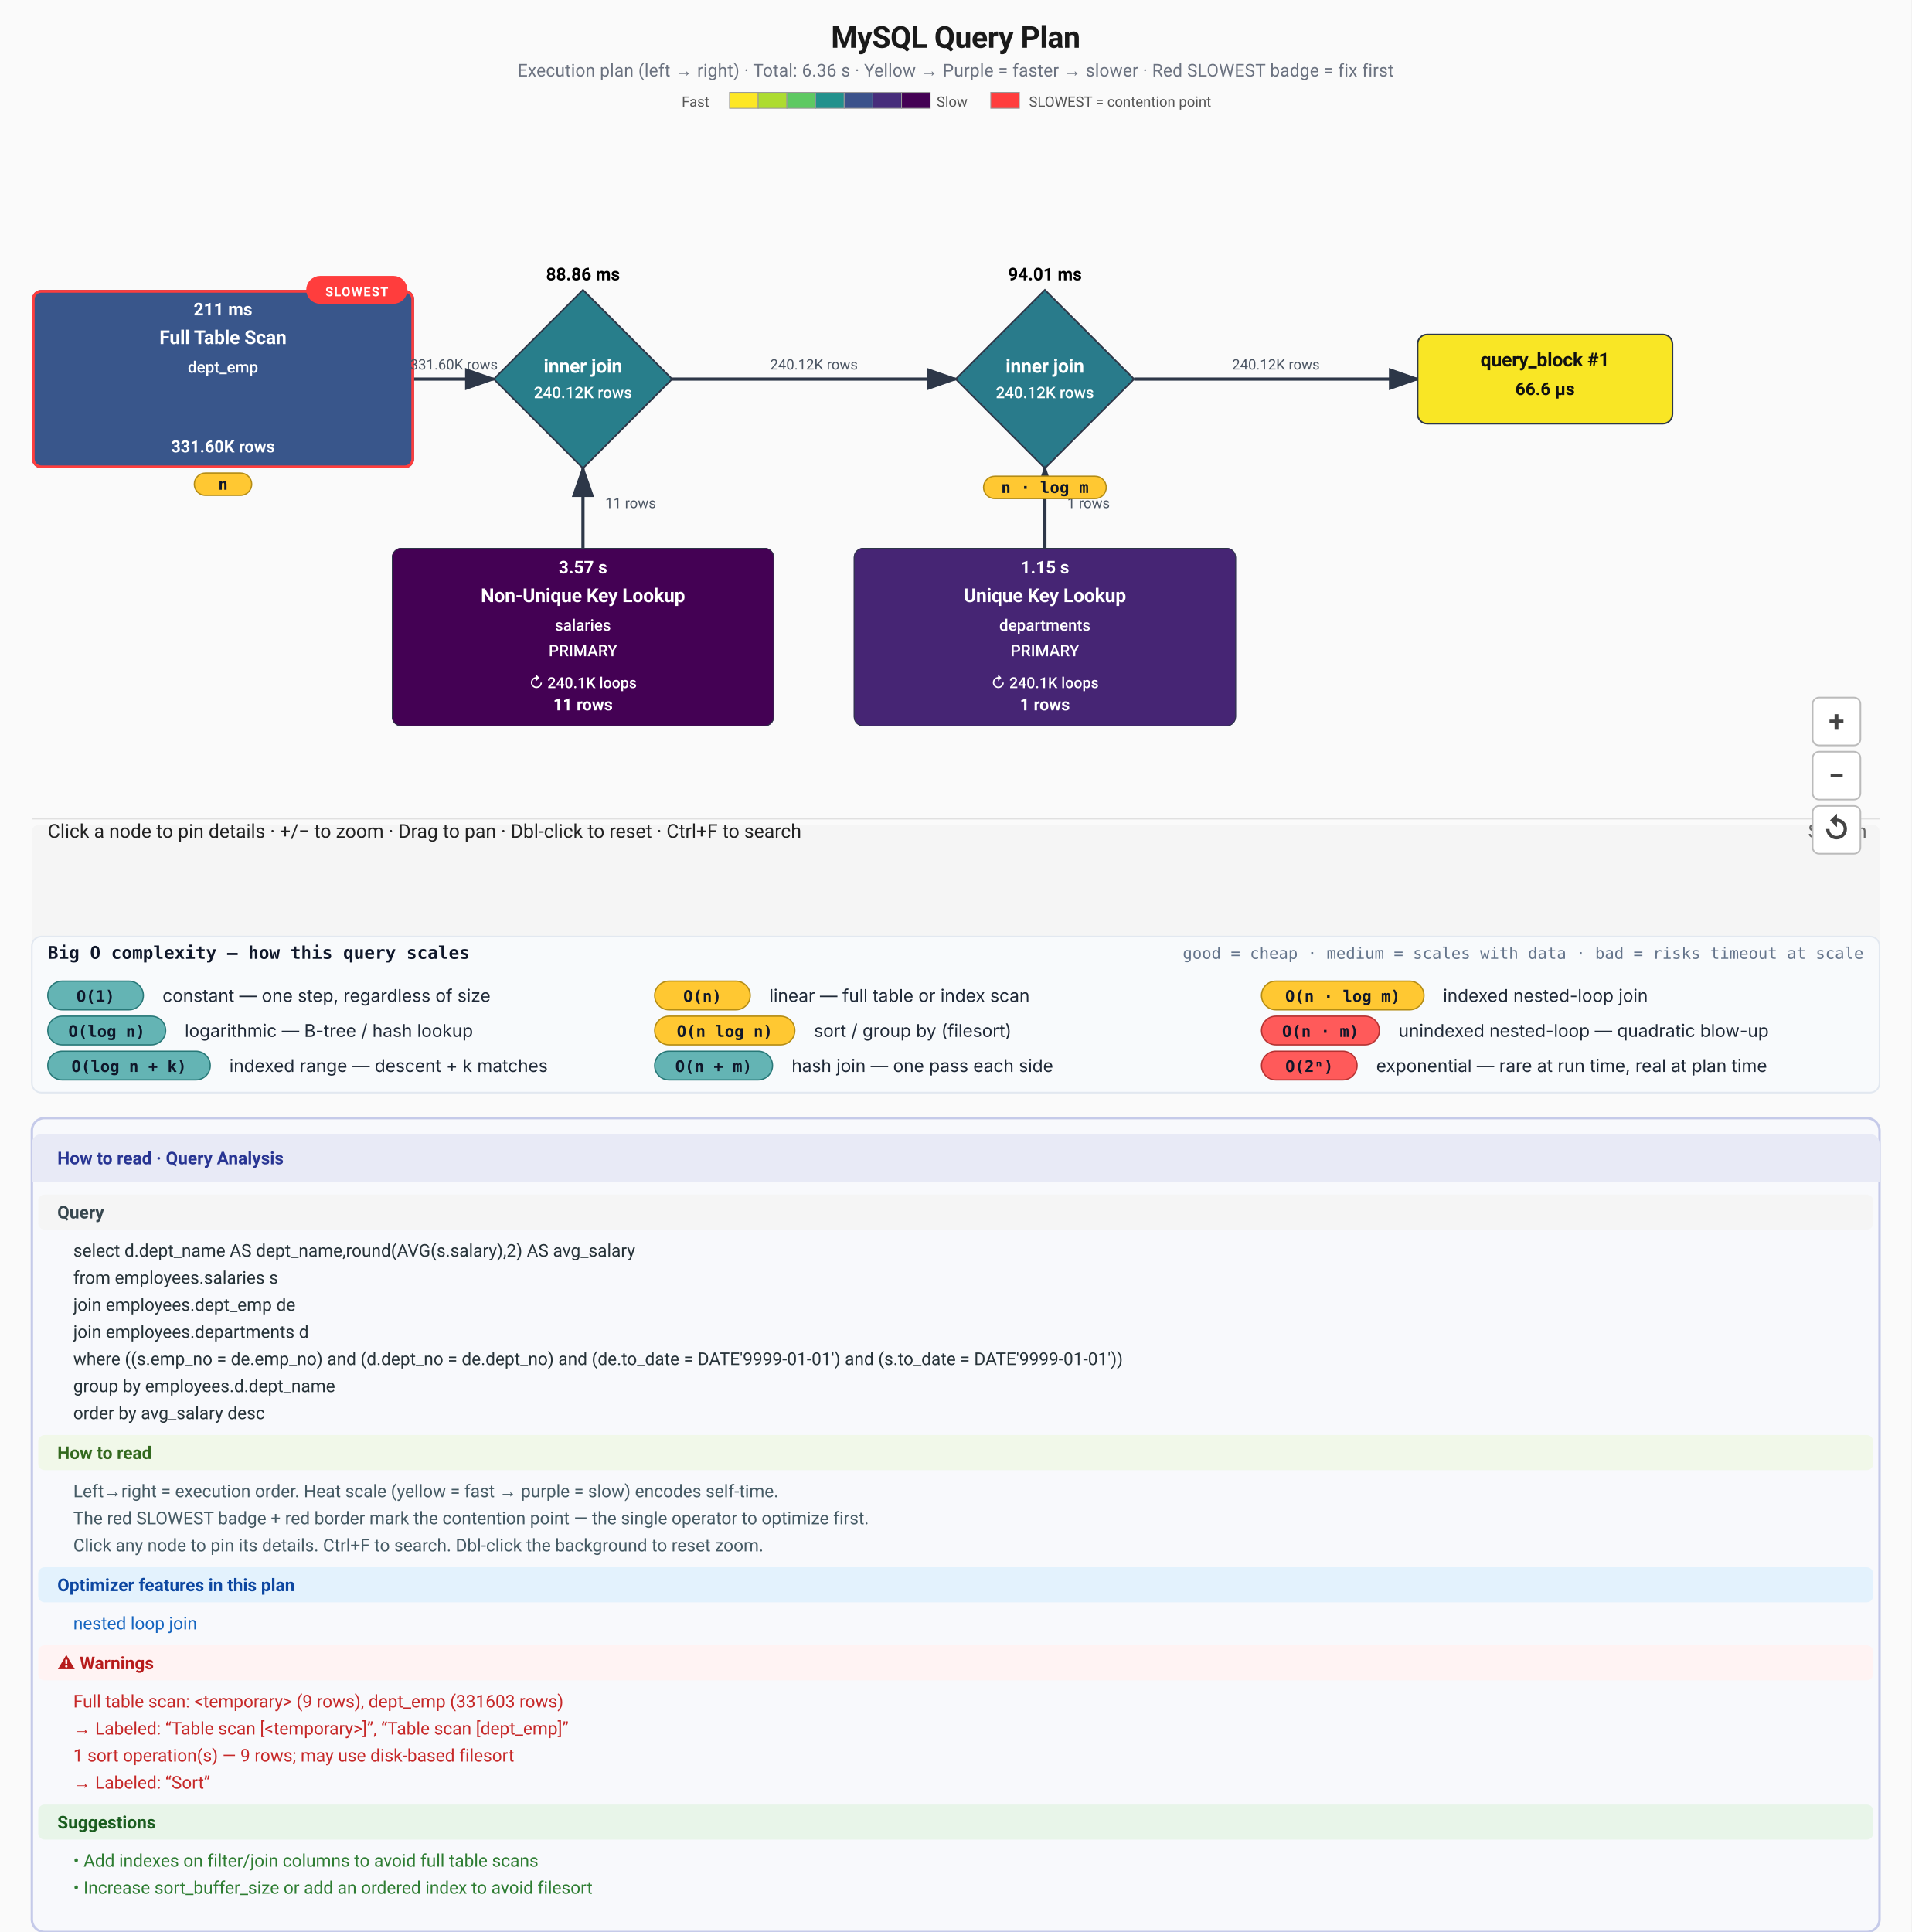
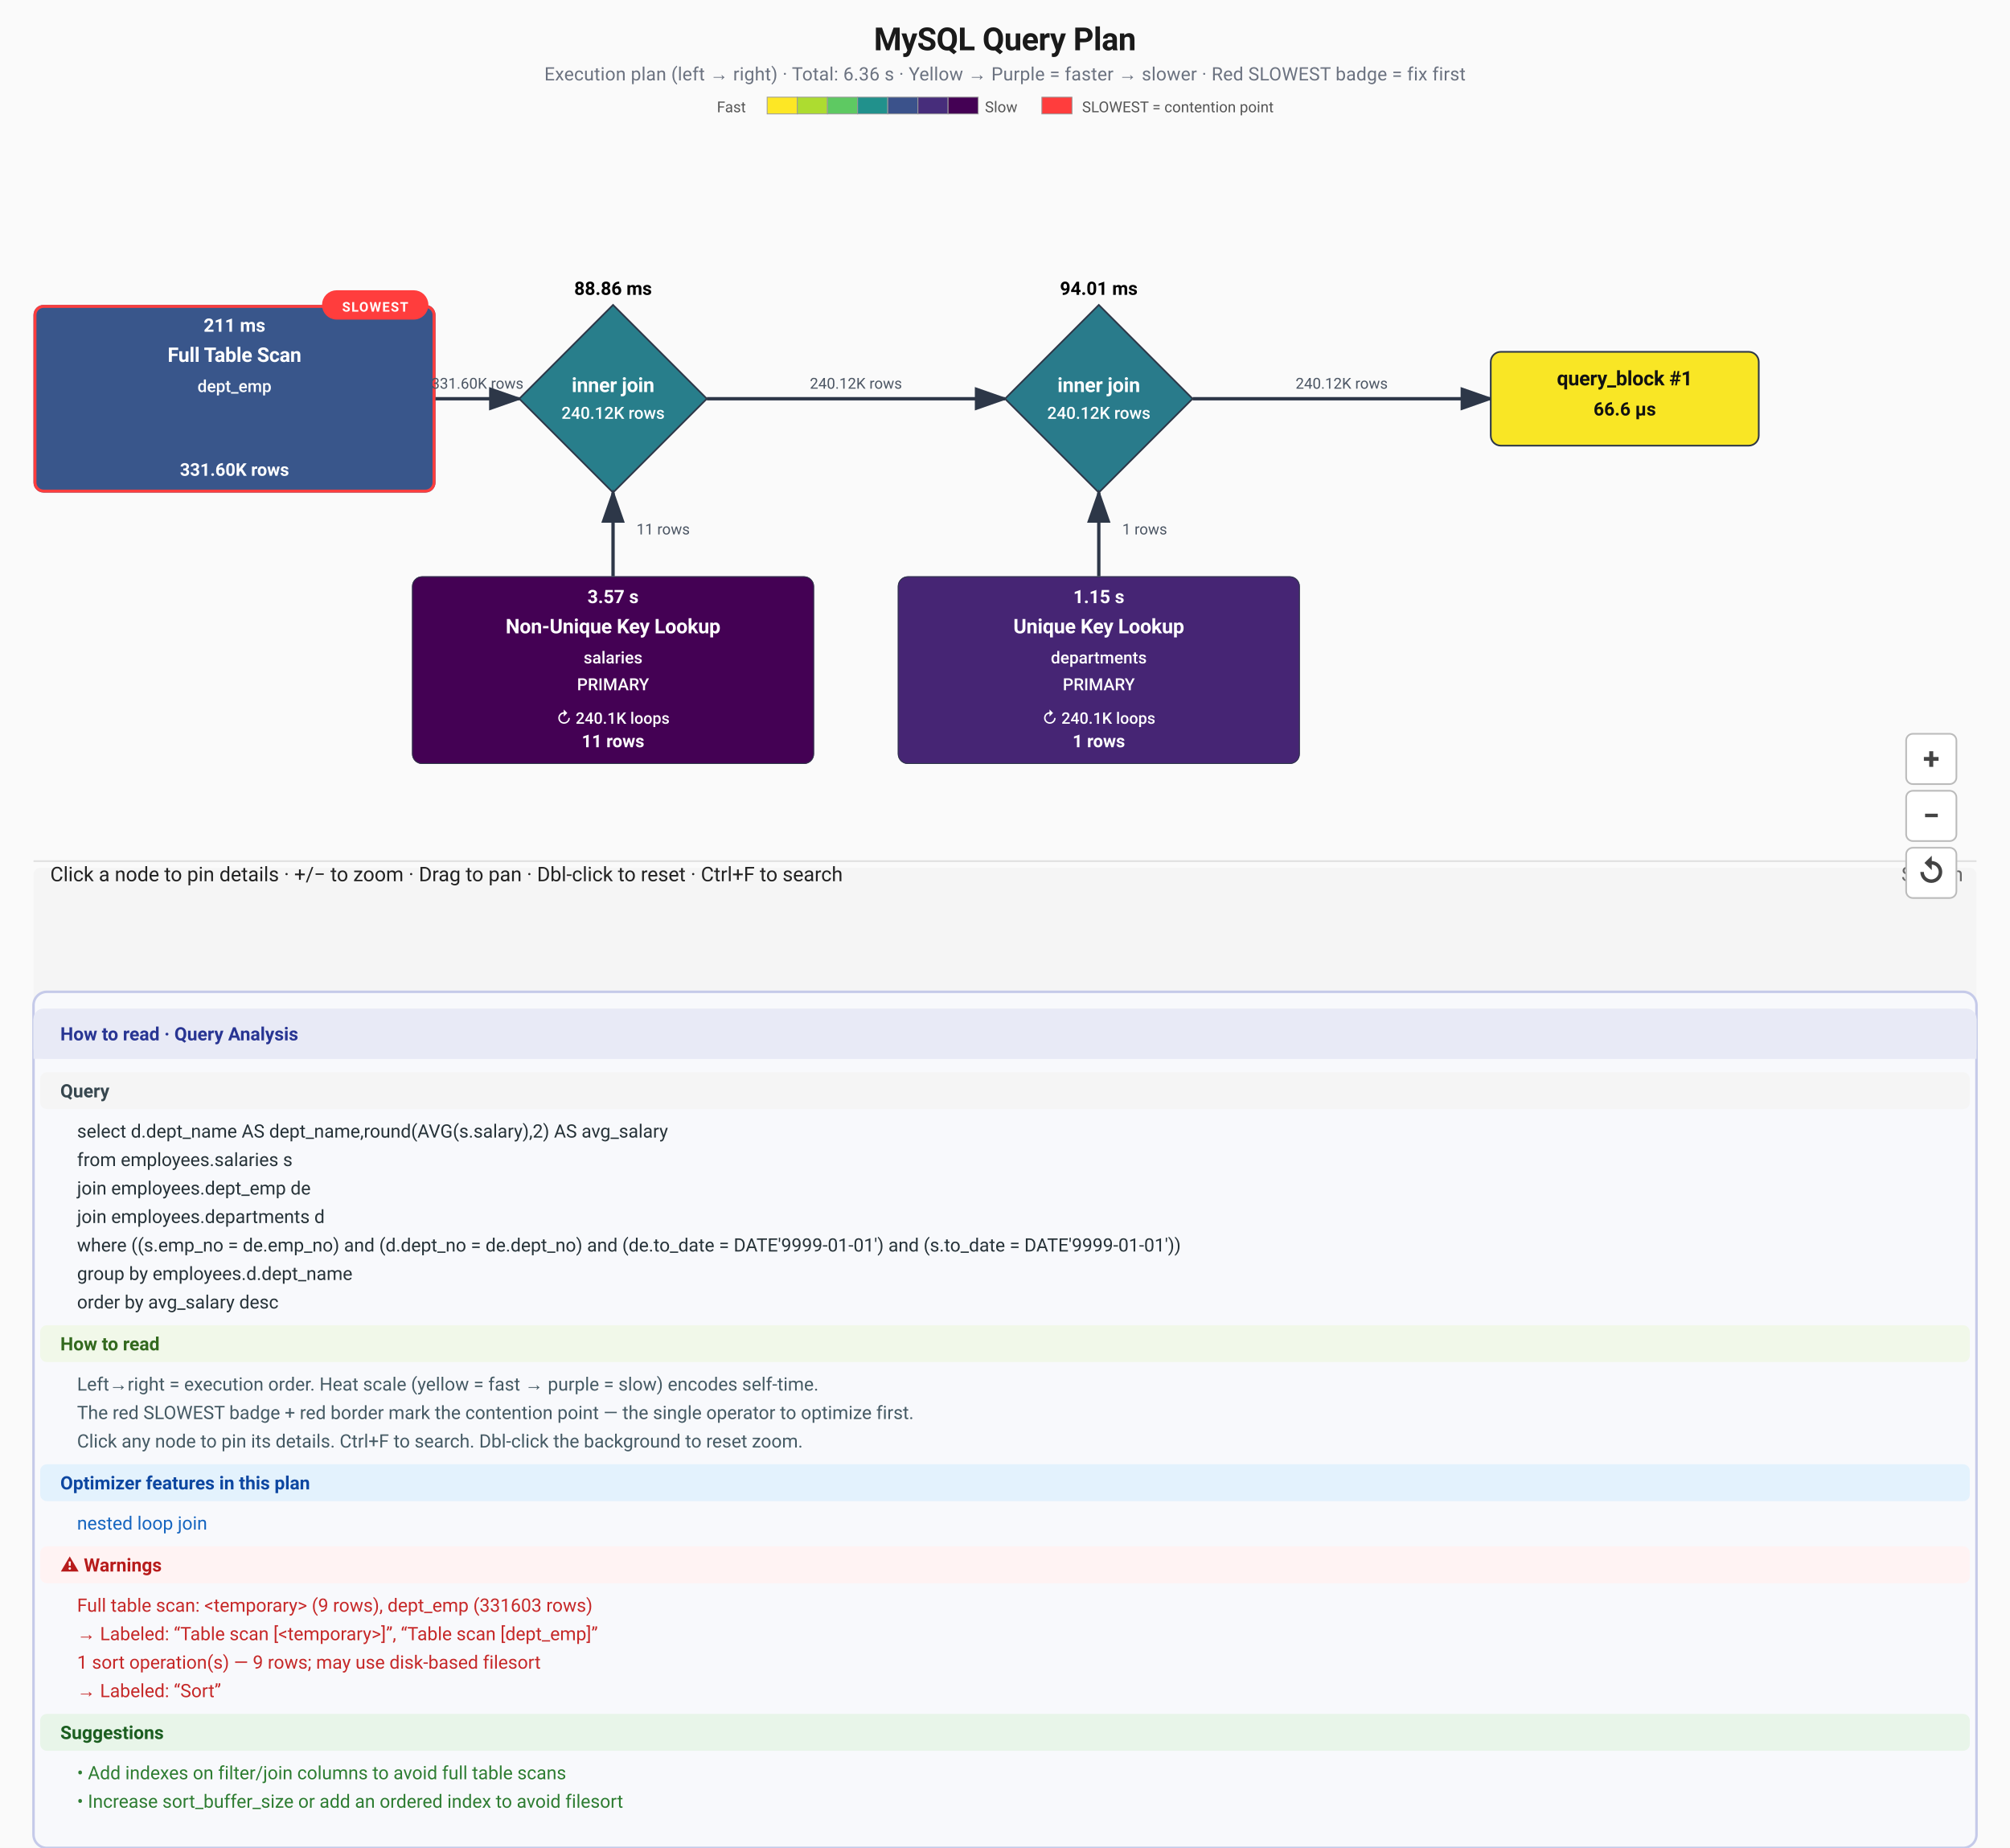
- <svg xmlns="http://www.w3.org/2000/svg" version="1.1" width="1200" height="1213" viewBox="0 0 1200 1213" style="max-width: 100%; height: auto;">
+ <svg xmlns="http://www.w3.org/2000/svg" version="1.1" width="1200" height="1103" viewBox="0 0 1200 1103" style="max-width: 100%; height: auto;">
  <defs>
    <marker id="arrowhead" markerWidth="10" markerHeight="7" refX="9" refY="3.5" orient="auto">
      <polygon points="0 0, 10 3.5, 0 7" fill="#2d3748" />
    </marker>
    <clipPath id="diagram-clip">
      <rect x="0" y="0" width="1200" height="584" />
    </clipPath>
  </defs>
  <style>
  text { font-family: -apple-system, BlinkMacSystemFont, "Segoe UI", Roboto, "Helvetica Neue", Arial, sans-serif; font-size: 11px; -webkit-font-smoothing: antialiased; }
  .title { font-size: 19px; font-weight: 650; letter-spacing: -0.2px; fill: #1a1a1a; }
  .subtitle { font-size: 11px; fill: #6b7280; letter-spacing: 0.1px; }
  .cost { font-size: 11px; font-weight: 600; }
  .node-label { font-weight: 700; font-size: 12px; letter-spacing: -0.1px; }
  .node-sublabel { font-size: 10px; font-weight: 500; }
  .row-count { font-size: 10.5px; font-weight: 600; }
  .arrow-label { font-size: 9px; fill: #4b5563; }
  .legend-label { font-size: 9px; fill: #555; }
  .diagram-node { cursor: pointer; }
  .diagram-node:hover rect, .diagram-node:hover polygon { stroke-width: 2.5; }
  .badge-covering { font-size: 8px; fill: #1b5e20; font-weight: bold; }
-   .complexity-chip { pointer-events: none; }
-   .complexity-chip-text { font-size: 10px; font-weight: 700; fill: #0f172a; letter-spacing: 0.1px; font-family: ui-monospace, SFMono-Regular, Menlo, Monaco, Consolas, monospace; }
  .loops-line { font-size: 9.5px; font-weight: 500; }
  .details-line { font-size: 12px; fill: #222; user-select: text; -webkit-user-select: text; cursor: text; }
  .details-line.dim { fill: #999; }
  #search { font-size: 12px; fill: #666; cursor: pointer; }
  #search:hover { fill: #000; }
  .diagram-node.dim { opacity: 0.25; }
  .diagram-node.hotspot rect, .diagram-node.hotspot polygon { stroke: #ff3d3d; stroke-width: 3.5; }
  .diagram-node.pinned rect, .diagram-node.pinned polygon { stroke: #e600e6 !important; stroke-width: 3; }
  .hotspot-badge rect { fill: #ff3d3d; }
  .hotspot-badge text { fill: #fff; font-size: 8px; font-weight: 700; letter-spacing: 0.6px; }
  .zoom-controls { cursor: pointer; }
  .zoom-btn rect { fill: #fff; stroke: #bbb; stroke-width: 1; rx: 4; }
  .zoom-btn:hover rect { fill: #f0f0f0; stroke: #888; }
  .zoom-btn text { font-size: 18px; font-weight: bold; fill: #444; user-select: none; pointer-events: none; }
  .zoom-btn:hover text { fill: #111; }
</style>
  <rect width="100%" height="100%" fill="#fafafa" />
  <text x="600.0" y="30" text-anchor="middle" class="title">MySQL Query Plan</text>
  <text x="600.0" y="48" text-anchor="middle" class="subtitle">Execution plan (left → right)  ·  Total: 6.36 s  ·  Yellow → Purple = faster → slower  ·  Red SLOWEST badge = fix first</text>
  <g id="diagram-legend">
    <text x="428.0" y="67" class="legend-label">Fast</text>
    <rect x="458.0" y="58" width="18" height="10" fill="#fde725" stroke="#999" stroke-width="0.5" />
    <rect x="476.0" y="58" width="18" height="10" fill="#addc30" stroke="#999" stroke-width="0.5" />
    <rect x="494.0" y="58" width="18" height="10" fill="#5ec962" stroke="#999" stroke-width="0.5" />
    <rect x="512.0" y="58" width="18" height="10" fill="#21918c" stroke="#999" stroke-width="0.5" />
    <rect x="530.0" y="58" width="18" height="10" fill="#3b528b" stroke="#999" stroke-width="0.5" />
    <rect x="548.0" y="58" width="18" height="10" fill="#472d7b" stroke="#999" stroke-width="0.5" />
    <rect x="566.0" y="58" width="18" height="10" fill="#440154" stroke="#999" stroke-width="0.5" />
    <text x="588.0" y="67" class="legend-label">Slow</text>
    <rect x="622.0" y="58" width="18" height="10" fill="#ff3d3d" stroke="#999" stroke-width="0.5" />
    <text x="646.0" y="67" class="legend-label">SLOWEST = contention point</text>
  </g>
  <line x1="20" y1="514" x2="1180" y2="514" stroke="#e0e0e0" stroke-width="1" />
  <rect x="20" y="518" width="1160" height="112" fill="#f5f5f5" rx="4" />
  <text id="search" x="1172" y="526" text-anchor="end">Search</text>
  <text id="details-l0" x="30" y="526" text-anchor="start" class="details-line">Click a node to pin details  ·  +/− to zoom  ·  Drag to pan  ·  Dbl-click to reset  ·  Ctrl+F to search</text>
  <text id="details-l1" x="30" y="542" text-anchor="start" class="details-line" />
  <text id="details-l2" x="30" y="558" text-anchor="start" class="details-line" />
  <text id="details-l3" x="30" y="574" text-anchor="start" class="details-line" />
  <text id="details-l4" x="30" y="590" text-anchor="start" class="details-line" />
  <text id="details-l5" x="30" y="606" text-anchor="start" class="details-line" />
  <g id="diagram-content" clip-path="url(#diagram-clip)">
-     <g class="diagram-node hotspot" data-info="Table scan on de  ·  Total: 211 ms  ·  Cost: 33298.55  ·  Rows: 331.60K  ·  Loops: 1  ·  Table: dept_emp  ·  Est.rows: 331143  ·  Complexity: O(n)  ·  Full table scan: the storage engine returns every row; cost scales with the table size.  ·  ⚠ In Query Analysis: Full table scan: &lt;temporary&gt; (9 rows), dept_emp (331603 rows)" data-analysis-msg="Full table scan: &lt;temporary&gt; (9 rows), dept_emp (331603 rows)" data-teach-index="5">
+     <g class="diagram-node hotspot" data-info="Table scan on de  ·  Total: 211 ms  ·  Cost: 33298.55  ·  Rows: 331.60K  ·  Loops: 1  ·  Table: dept_emp  ·  Est.rows: 331143  ·  ⚠ In Query Analysis: Full table scan: &lt;temporary&gt; (9 rows), dept_emp (331603 rows)" data-analysis-msg="Full table scan: &lt;temporary&gt; (9 rows), dept_emp (331603 rows)" data-teach-index="5">
      <defs>
        <clipPath id="clipbox-0">
          <rect x="20" y="182" width="240" height="112" rx="6" ry="6" />
        </clipPath>
      </defs>
      <g clip-path="url(#clipbox-0)">
        <rect x="20" y="182" width="240" height="112" fill="#39568b" stroke="#2d3748" stroke-width="1" rx="6" ry="6" />
        <text x="140.0" y="198" text-anchor="middle" class="cost" fill="#ffffff">211 ms</text>
        <text x="140.0" y="216" text-anchor="middle" class="node-label" fill="#ffffff">Full Table Scan</text>
        <text x="140.0" y="234" text-anchor="middle" class="node-sublabel" fill="#ffffff">dept_emp</text>
        <text x="140.0" y="284" text-anchor="middle" class="row-count" fill="#ffffff">331.60K rows</text>
      </g>
      <g class="hotspot-badge">
        <rect x="194" y="175.0" width="60" height="14" rx="7" ry="7" />
        <text x="224.0" y="186.0" text-anchor="middle">SLOWEST</text>
      </g>
    </g>
    <line x1="260" y1="238.0" x2="310" y2="238.0" stroke="#2d3748" stroke-width="2" marker-end="url(#arrowhead)" />
    <text x="285.0" y="232.0" text-anchor="middle" class="arrow-label">331.60K rows</text>
    <g class="diagram-node" data-info="Nested loop inner join  ·  Total: 4.38 s  ·  Self: 88.86 ms  ·  Cost: 49571.30  ·  Rows: 240.12K  ·  Loops: 1  ·  Est.rows: 3311" data-teach-index="3">
      <text x="366" y="176.0" text-anchor="middle" class="cost">88.86 ms</text>
      <polygon points="366,182.0 422,238.0 366,294.0 310,238.0" fill="#287e8b" stroke="#2d3748" stroke-width="1" />
      <text x="366" y="234.0" text-anchor="middle" class="node-label" fill="#ffffff">inner join</text>
      <text x="366" y="250.0" text-anchor="middle" class="node-sublabel" fill="#ffffff">240.12K rows</text>
    </g>
-     <g class="diagram-node" data-info="Ran 240.1K times (e.g. inner side of nested loop).  ·  —  ·  Index lookup on s using PRIMARY (emp_no=de.emp_no)  ·  Total: 3.57 s  ·  Cost: 0.39  ·  Rows: 11  ·  Loops: 240124  ·  Table: salaries  ·  Index: PRIMARY  ·  Est.rows: 1  ·  Covering: no  ·  Complexity: O(log n + k)  ·  Index lookup (ref): one B+tree descent then a sequential walk over k matching index entries. k = matching rows for th…" data-teach-index="7">
+     <g class="diagram-node" data-info="Ran 240.1K times (e.g. inner side of nested loop).  ·  —  ·  Index lookup on s using PRIMARY (emp_no=de.emp_no)  ·  Total: 3.57 s  ·  Cost: 0.39  ·  Rows: 11  ·  Loops: 240124  ·  Table: salaries  ·  Index: PRIMARY  ·  Est.rows: 1  ·  Covering: no" data-teach-index="7">
      <defs>
        <clipPath id="clipbox-1">
          <rect x="246.0" y="344" width="240" height="112" rx="6" ry="6" />
        </clipPath>
      </defs>
      <g clip-path="url(#clipbox-1)">
        <rect x="246.0" y="344" width="240" height="112" fill="#440154" stroke="#2d3748" stroke-width="1" rx="6" ry="6" />
        <text x="366.0" y="360" text-anchor="middle" class="cost" fill="#ffffff">3.57 s</text>
        <text x="366.0" y="378" text-anchor="middle" class="node-label" fill="#ffffff">Non-Unique Key Lookup</text>
        <text x="366.0" y="396" text-anchor="middle" class="node-sublabel" fill="#ffffff">salaries</text>
        <text x="366.0" y="412" text-anchor="middle" class="node-sublabel" fill="#ffffff">PRIMARY</text>
        <text x="366.0" y="432" text-anchor="middle" class="loops-line" fill="#ffffff">↻ 240.1K loops</text>
        <text x="366.0" y="446" text-anchor="middle" class="row-count" fill="#ffffff">11 rows</text>
      </g>
    </g>
    <line x1="366" y1="344" x2="366" y2="294.0" stroke="#2d3748" stroke-width="2" marker-end="url(#arrowhead)" />
    <text x="380" y="319.0" text-anchor="start" class="arrow-label">11 rows</text>
    <line x1="422" y1="238.0" x2="600" y2="238.0" stroke="#2d3748" stroke-width="2" marker-end="url(#arrowhead)" />
    <text x="511.0" y="232.0" text-anchor="middle" class="arrow-label">240.12K rows</text>
-     <g class="diagram-node" data-info="Nested loop inner join  ·  Total: 5.62 s  ·  Self: 94.01 ms  ·  Cost: 53213.88  ·  Rows: 240.12K  ·  Loops: 1  ·  Est.rows: 3311  ·  Complexity: O(n · log m)  ·  Indexed nested loop: each outer row probes the inner table via an index descent." data-teach-index="3">
+     <g class="diagram-node" data-info="Nested loop inner join  ·  Total: 5.62 s  ·  Self: 94.01 ms  ·  Cost: 53213.88  ·  Rows: 240.12K  ·  Loops: 1  ·  Est.rows: 3311" data-teach-index="3">
      <text x="656" y="176.0" text-anchor="middle" class="cost">94.01 ms</text>
      <polygon points="656,182.0 712,238.0 656,294.0 600,238.0" fill="#297b8b" stroke="#2d3748" stroke-width="1" />
      <text x="656" y="234.0" text-anchor="middle" class="node-label" fill="#ffffff">inner join</text>
      <text x="656" y="250.0" text-anchor="middle" class="node-sublabel" fill="#ffffff">240.12K rows</text>
    </g>
-     <g class="diagram-node" data-info="Ran 240.1K times (e.g. inner side of nested loop).  ·  —  ·  Single-row index lookup on d using PRIMARY (dept_no=de.dept_no)  ·  Total: 1.15 s  ·  Cost: 1.00  ·  Rows: 1  ·  Loops: 240124  ·  Table: departments  ·  Index: PRIMARY  ·  Est.rows: 1  ·  Covering: no  ·  Complexity: O(log n)  ·  Unique-key lookup (eq_ref): one B+tree descent into the inner table per outer row — as fast as MySQL can get." data-teach-index="8">
+     <g class="diagram-node" data-info="Ran 240.1K times (e.g. inner side of nested loop).  ·  —  ·  Single-row index lookup on d using PRIMARY (dept_no=de.dept_no)  ·  Total: 1.15 s  ·  Cost: 1.00  ·  Rows: 1  ·  Loops: 240124  ·  Table: departments  ·  Index: PRIMARY  ·  Est.rows: 1  ·  Covering: no" data-teach-index="8">
      <defs>
        <clipPath id="clipbox-2">
          <rect x="536.0" y="344" width="240" height="112" rx="6" ry="6" />
        </clipPath>
      </defs>
      <g clip-path="url(#clipbox-2)">
        <rect x="536.0" y="344" width="240" height="112" fill="#462574" stroke="#2d3748" stroke-width="1" rx="6" ry="6" />
        <text x="656.0" y="360" text-anchor="middle" class="cost" fill="#ffffff">1.15 s</text>
        <text x="656.0" y="378" text-anchor="middle" class="node-label" fill="#ffffff">Unique Key Lookup</text>
        <text x="656.0" y="396" text-anchor="middle" class="node-sublabel" fill="#ffffff">departments</text>
        <text x="656.0" y="412" text-anchor="middle" class="node-sublabel" fill="#ffffff">PRIMARY</text>
        <text x="656.0" y="432" text-anchor="middle" class="loops-line" fill="#ffffff">↻ 240.1K loops</text>
        <text x="656.0" y="446" text-anchor="middle" class="row-count" fill="#ffffff">1 rows</text>
      </g>
    </g>
    <line x1="656" y1="344" x2="656" y2="294.0" stroke="#2d3748" stroke-width="2" marker-end="url(#arrowhead)" />
    <text x="670" y="319.0" text-anchor="start" class="arrow-label">1 rows</text>
    <line x1="712" y1="238.0" x2="890" y2="238.0" stroke="#2d3748" stroke-width="2" marker-end="url(#arrowhead)" />
    <text x="801.0" y="232.0" text-anchor="middle" class="arrow-label">240.12K rows</text>
    <g class="diagram-node" data-info="Total: 6.36 s">
      <rect x="890" y="210.0" width="160" height="56" fill="#f9e625" stroke="#2d3748" stroke-width="1" rx="6" />
      <text x="970.0" y="230.0" text-anchor="middle" class="node-label" fill="#111111">query_block #1</text>
      <text x="970.0" y="248.0" text-anchor="middle" class="cost" fill="#111111">66.6 µs</text>
    </g>
-     <g class="complexity-chips-layer" pointer-events="none">
-       <g class="complexity-chip" data-big-o="O(n)">
-         <rect x="122.0" y="297.0" width="36" height="14" rx="7" ry="7" fill="rgb(255,200,50)" stroke="rgb(180,140,20)" stroke-width="0.8" />
-         <text x="140.0" y="307.5" text-anchor="middle" class="complexity-chip-text">n</text>
-       </g>
-       <g class="complexity-chip" data-big-o="O(n · log m)">
-         <rect x="617.5" y="299.0" width="77" height="14" rx="7" ry="7" fill="rgb(255,200,50)" stroke="rgb(180,140,20)" stroke-width="0.8" />
-         <text x="656.0" y="309.5" text-anchor="middle" class="complexity-chip-text">n · log m</text>
-       </g>
-     </g>
  </g>
  <g class="zoom-controls">
    <g class="zoom-btn" id="zoom-in">
      <rect x="1138" y="438" width="30" height="30" />
      <text x="1153.0" y="459.0" text-anchor="middle">+</text>
    </g>
    <g class="zoom-btn" id="zoom-out">
      <rect x="1138" y="472" width="30" height="30" />
      <text x="1153.0" y="493.0" text-anchor="middle">−</text>
    </g>
    <g class="zoom-btn" id="zoom-reset">
      <rect x="1138" y="506" width="30" height="30" />
      <text x="1153.0" y="527.0" text-anchor="middle">↺</text>
    </g>
  </g>
-   <g class="complexity-legend" aria-label="Big O complexity legend">
-     <rect x="20" y="588" width="1160" height="98" rx="6" ry="6" fill="#f8fafc" stroke="#e2e8f0" stroke-width="1" />
-     <text x="30" y="602" style="font: 600 11px ui-monospace, SFMono-Regular, Menlo, monospace; fill:#0f172a;">Big O complexity — how this query scales</text>
-     <text x="1170" y="602" text-anchor="end" style="font: 10px ui-monospace, Menlo, monospace; fill:#64748b;">good = cheap  ·  medium = scales with data  ·  bad = risks timeout at scale</text>
-     <rect x="30" y="616" width="60" height="18" rx="9" ry="9" fill="rgb(100,180,180)" stroke="rgb(40,120,120)" stroke-width="0.8" />
-     <text x="60.0" y="629" text-anchor="middle" style="font: 700 10px ui-monospace, Menlo, monospace; fill:#0f172a;">O(1)</text>
-     <text x="102" y="629" style="font: 11px ui-sans-serif, -apple-system, BlinkMacSystemFont, 'Segoe UI', sans-serif; fill:#1f2937;">constant — one step, regardless of size</text>
-     <rect x="30" y="638" width="74" height="18" rx="9" ry="9" fill="rgb(100,180,180)" stroke="rgb(40,120,120)" stroke-width="0.8" />
-     <text x="67.0" y="651" text-anchor="middle" style="font: 700 10px ui-monospace, Menlo, monospace; fill:#0f172a;">O(log n)</text>
-     <text x="116" y="651" style="font: 11px ui-sans-serif, -apple-system, BlinkMacSystemFont, 'Segoe UI', sans-serif; fill:#1f2937;">logarithmic — B-tree / hash lookup</text>
-     <rect x="30" y="660" width="102" height="18" rx="9" ry="9" fill="rgb(100,180,180)" stroke="rgb(40,120,120)" stroke-width="0.8" />
-     <text x="81.0" y="673" text-anchor="middle" style="font: 700 10px ui-monospace, Menlo, monospace; fill:#0f172a;">O(log n + k)</text>
-     <text x="144" y="673" style="font: 11px ui-sans-serif, -apple-system, BlinkMacSystemFont, 'Segoe UI', sans-serif; fill:#1f2937;">indexed range — descent + k matches</text>
-     <rect x="411" y="616" width="60" height="18" rx="9" ry="9" fill="rgb(255,200,50)" stroke="rgb(180,140,20)" stroke-width="0.8" />
-     <text x="441.0" y="629" text-anchor="middle" style="font: 700 10px ui-monospace, Menlo, monospace; fill:#0f172a;">O(n)</text>
-     <text x="483" y="629" style="font: 11px ui-sans-serif, -apple-system, BlinkMacSystemFont, 'Segoe UI', sans-serif; fill:#1f2937;">linear — full table or index scan</text>
-     <rect x="411" y="638" width="88" height="18" rx="9" ry="9" fill="rgb(255,200,50)" stroke="rgb(180,140,20)" stroke-width="0.8" />
-     <text x="455.0" y="651" text-anchor="middle" style="font: 700 10px ui-monospace, Menlo, monospace; fill:#0f172a;">O(n log n)</text>
-     <text x="511" y="651" style="font: 11px ui-sans-serif, -apple-system, BlinkMacSystemFont, 'Segoe UI', sans-serif; fill:#1f2937;">sort / group by (filesort)</text>
-     <rect x="411" y="660" width="74" height="18" rx="9" ry="9" fill="rgb(100,180,180)" stroke="rgb(40,120,120)" stroke-width="0.8" />
-     <text x="448.0" y="673" text-anchor="middle" style="font: 700 10px ui-monospace, Menlo, monospace; fill:#0f172a;">O(n + m)</text>
-     <text x="497" y="673" style="font: 11px ui-sans-serif, -apple-system, BlinkMacSystemFont, 'Segoe UI', sans-serif; fill:#1f2937;">hash join — one pass each side</text>
-     <rect x="792" y="616" width="102" height="18" rx="9" ry="9" fill="rgb(255,200,50)" stroke="rgb(180,140,20)" stroke-width="0.8" />
-     <text x="843.0" y="629" text-anchor="middle" style="font: 700 10px ui-monospace, Menlo, monospace; fill:#0f172a;">O(n · log m)</text>
-     <text x="906" y="629" style="font: 11px ui-sans-serif, -apple-system, BlinkMacSystemFont, 'Segoe UI', sans-serif; fill:#1f2937;">indexed nested-loop join</text>
-     <rect x="792" y="638" width="74" height="18" rx="9" ry="9" fill="rgb(255,90,90)" stroke="rgb(180,50,50)" stroke-width="0.8" />
-     <text x="829.0" y="651" text-anchor="middle" style="font: 700 10px ui-monospace, Menlo, monospace; fill:#0f172a;">O(n · m)</text>
-     <text x="878" y="651" style="font: 11px ui-sans-serif, -apple-system, BlinkMacSystemFont, 'Segoe UI', sans-serif; fill:#1f2937;">unindexed nested-loop — quadratic blow-up</text>
-     <rect x="792" y="660" width="60" height="18" rx="9" ry="9" fill="rgb(255,90,90)" stroke="rgb(180,50,50)" stroke-width="0.8" />
-     <text x="822.0" y="673" text-anchor="middle" style="font: 700 10px ui-monospace, Menlo, monospace; fill:#0f172a;">O(2ⁿ)</text>
-     <text x="864" y="673" style="font: 11px ui-sans-serif, -apple-system, BlinkMacSystemFont, 'Segoe UI', sans-serif; fill:#1f2937;">exponential — rare at run time, real at plan time</text>
-   </g>
-   <rect x="20" y="702" width="1160" height="511" fill="#f8f9fc" stroke="#c5cae9" stroke-width="1.5" rx="8" />
-   <rect x="20" y="712" width="1160" height="30" fill="#e8eaf6" rx="6" />
-   <rect x="20" y="718" width="1160" height="24" fill="#e8eaf6" />
-   <text x="36" y="731" font-family="Arial,sans-serif" font-size="13" font-weight="bold" fill="#283593">How to read · Query Analysis</text>
-   <rect x="24" y="750" width="1152" height="22" fill="#f5f5f5" rx="4" />
-   <text x="36" y="765" font-family="Arial,sans-serif" font-size="11" font-weight="bold" fill="#37474f">Query</text>
-   <text x="46" y="789" font-family="Courier New,Courier,monospace" font-size="11" fill="#263238">select d.dept_name AS dept_name,round(AVG(s.salary),2) AS avg_salary</text>
-   <text x="46" y="806" font-family="Courier New,Courier,monospace" font-size="11" fill="#263238">from employees.salaries s</text>
-   <text x="46" y="823" font-family="Courier New,Courier,monospace" font-size="11" fill="#263238">  join employees.dept_emp de</text>
-   <text x="46" y="840" font-family="Courier New,Courier,monospace" font-size="11" fill="#263238">  join employees.departments d</text>
-   <text x="46" y="857" font-family="Courier New,Courier,monospace" font-size="11" fill="#263238">where ((s.emp_no = de.emp_no) and (d.dept_no = de.dept_no) and (de.to_date = DATE'9999-01-01') and (s.to_date = DATE'9999-01-01'))</text>
-   <text x="46" y="874" font-family="Courier New,Courier,monospace" font-size="11" fill="#263238">group by employees.d.dept_name</text>
-   <text x="46" y="891" font-family="Courier New,Courier,monospace" font-size="11" fill="#263238">order by avg_salary desc</text>
-   <rect x="24" y="901" width="1152" height="22" fill="#f1f8e9" rx="4" />
-   <text x="36" y="916" font-family="Arial,sans-serif" font-size="11" font-weight="bold" fill="#33691e">How to read</text>
-   <text x="46" y="940" font-family="Arial,sans-serif" font-size="11" fill="#455a64">Left→right = execution order. Heat scale (yellow = fast → purple = slow) encodes self-time.</text>
-   <text x="46" y="957" font-family="Arial,sans-serif" font-size="11" fill="#455a64">The red SLOWEST badge + red border mark the contention point — the single operator to optimize first.</text>
-   <text x="46" y="974" font-family="Arial,sans-serif" font-size="11" fill="#455a64">Click any node to pin its details. Ctrl+F to search. Dbl-click the background to reset zoom.</text>
-   <rect x="24" y="984" width="1152" height="22" fill="#e3f2fd" rx="4" />
-   <text x="36" y="999" font-family="Arial,sans-serif" font-size="11" font-weight="bold" fill="#0d47a1">Optimizer features in this plan</text>
-   <text x="46" y="1023" font-family="Arial,sans-serif" font-size="11" fill="#1565c0">nested loop join</text>
-   <rect x="24" y="1033" width="1152" height="22" fill="#fff3f3" rx="4" />
-   <text x="36" y="1048" font-family="Arial,sans-serif" font-size="11" font-weight="bold" fill="#b71c1c">⚠  Warnings</text>
-   <text x="46" y="1072" font-family="Arial,sans-serif" font-size="11" fill="#c62828">Full table scan: &lt;temporary&gt; (9 rows), dept_emp (331603 rows)</text>
-   <text x="46" y="1089" font-family="Arial,sans-serif" font-size="11" fill="#c62828">→ Labeled: “Table scan [&lt;temporary&gt;]”, “Table scan [dept_emp]”</text>
-   <text x="46" y="1106" font-family="Arial,sans-serif" font-size="11" fill="#c62828">1 sort operation(s) — 9 rows; may use disk-based filesort</text>
-   <text x="46" y="1123" font-family="Arial,sans-serif" font-size="11" fill="#c62828">→ Labeled: “Sort”</text>
-   <rect x="24" y="1133" width="1152" height="22" fill="#e8f5e9" rx="4" />
-   <text x="36" y="1148" font-family="Arial,sans-serif" font-size="11" font-weight="bold" fill="#1b5e20">Suggestions</text>
-   <text x="46" y="1172" font-family="Arial,sans-serif" font-size="11" fill="#2e7d32">•  Add indexes on filter/join columns to avoid full table scans</text>
-   <text x="46" y="1189" font-family="Arial,sans-serif" font-size="11" fill="#2e7d32">•  Increase sort_buffer_size or add an ordered index to avoid filesort</text>
+   <rect x="20" y="592" width="1160" height="511" fill="#f8f9fc" stroke="#c5cae9" stroke-width="1.5" rx="8" />
+   <rect x="20" y="602" width="1160" height="30" fill="#e8eaf6" rx="6" />
+   <rect x="20" y="608" width="1160" height="24" fill="#e8eaf6" />
+   <text x="36" y="621" font-family="Arial,sans-serif" font-size="13" font-weight="bold" fill="#283593">How to read · Query Analysis</text>
+   <rect x="24" y="640" width="1152" height="22" fill="#f5f5f5" rx="4" />
+   <text x="36" y="655" font-family="Arial,sans-serif" font-size="11" font-weight="bold" fill="#37474f">Query</text>
+   <text x="46" y="679" font-family="Courier New,Courier,monospace" font-size="11" fill="#263238">select d.dept_name AS dept_name,round(AVG(s.salary),2) AS avg_salary</text>
+   <text x="46" y="696" font-family="Courier New,Courier,monospace" font-size="11" fill="#263238">from employees.salaries s</text>
+   <text x="46" y="713" font-family="Courier New,Courier,monospace" font-size="11" fill="#263238">  join employees.dept_emp de</text>
+   <text x="46" y="730" font-family="Courier New,Courier,monospace" font-size="11" fill="#263238">  join employees.departments d</text>
+   <text x="46" y="747" font-family="Courier New,Courier,monospace" font-size="11" fill="#263238">where ((s.emp_no = de.emp_no) and (d.dept_no = de.dept_no) and (de.to_date = DATE'9999-01-01') and (s.to_date = DATE'9999-01-01'))</text>
+   <text x="46" y="764" font-family="Courier New,Courier,monospace" font-size="11" fill="#263238">group by employees.d.dept_name</text>
+   <text x="46" y="781" font-family="Courier New,Courier,monospace" font-size="11" fill="#263238">order by avg_salary desc</text>
+   <rect x="24" y="791" width="1152" height="22" fill="#f1f8e9" rx="4" />
+   <text x="36" y="806" font-family="Arial,sans-serif" font-size="11" font-weight="bold" fill="#33691e">How to read</text>
+   <text x="46" y="830" font-family="Arial,sans-serif" font-size="11" fill="#455a64">Left→right = execution order. Heat scale (yellow = fast → purple = slow) encodes self-time.</text>
+   <text x="46" y="847" font-family="Arial,sans-serif" font-size="11" fill="#455a64">The red SLOWEST badge + red border mark the contention point — the single operator to optimize first.</text>
+   <text x="46" y="864" font-family="Arial,sans-serif" font-size="11" fill="#455a64">Click any node to pin its details. Ctrl+F to search. Dbl-click the background to reset zoom.</text>
+   <rect x="24" y="874" width="1152" height="22" fill="#e3f2fd" rx="4" />
+   <text x="36" y="889" font-family="Arial,sans-serif" font-size="11" font-weight="bold" fill="#0d47a1">Optimizer features in this plan</text>
+   <text x="46" y="913" font-family="Arial,sans-serif" font-size="11" fill="#1565c0">nested loop join</text>
+   <rect x="24" y="923" width="1152" height="22" fill="#fff3f3" rx="4" />
+   <text x="36" y="938" font-family="Arial,sans-serif" font-size="11" font-weight="bold" fill="#b71c1c">⚠  Warnings</text>
+   <text x="46" y="962" font-family="Arial,sans-serif" font-size="11" fill="#c62828">Full table scan: &lt;temporary&gt; (9 rows), dept_emp (331603 rows)</text>
+   <text x="46" y="979" font-family="Arial,sans-serif" font-size="11" fill="#c62828">→ Labeled: “Table scan [&lt;temporary&gt;]”, “Table scan [dept_emp]”</text>
+   <text x="46" y="996" font-family="Arial,sans-serif" font-size="11" fill="#c62828">1 sort operation(s) — 9 rows; may use disk-based filesort</text>
+   <text x="46" y="1013" font-family="Arial,sans-serif" font-size="11" fill="#c62828">→ Labeled: “Sort”</text>
+   <rect x="24" y="1023" width="1152" height="22" fill="#e8f5e9" rx="4" />
+   <text x="36" y="1038" font-family="Arial,sans-serif" font-size="11" font-weight="bold" fill="#1b5e20">Suggestions</text>
+   <text x="46" y="1062" font-family="Arial,sans-serif" font-size="11" fill="#2e7d32">•  Add indexes on filter/join columns to avoid full table scans</text>
+   <text x="46" y="1079" font-family="Arial,sans-serif" font-size="11" fill="#2e7d32">•  Increase sort_buffer_size or add an ordered index to avoid filesort</text>
</svg>
